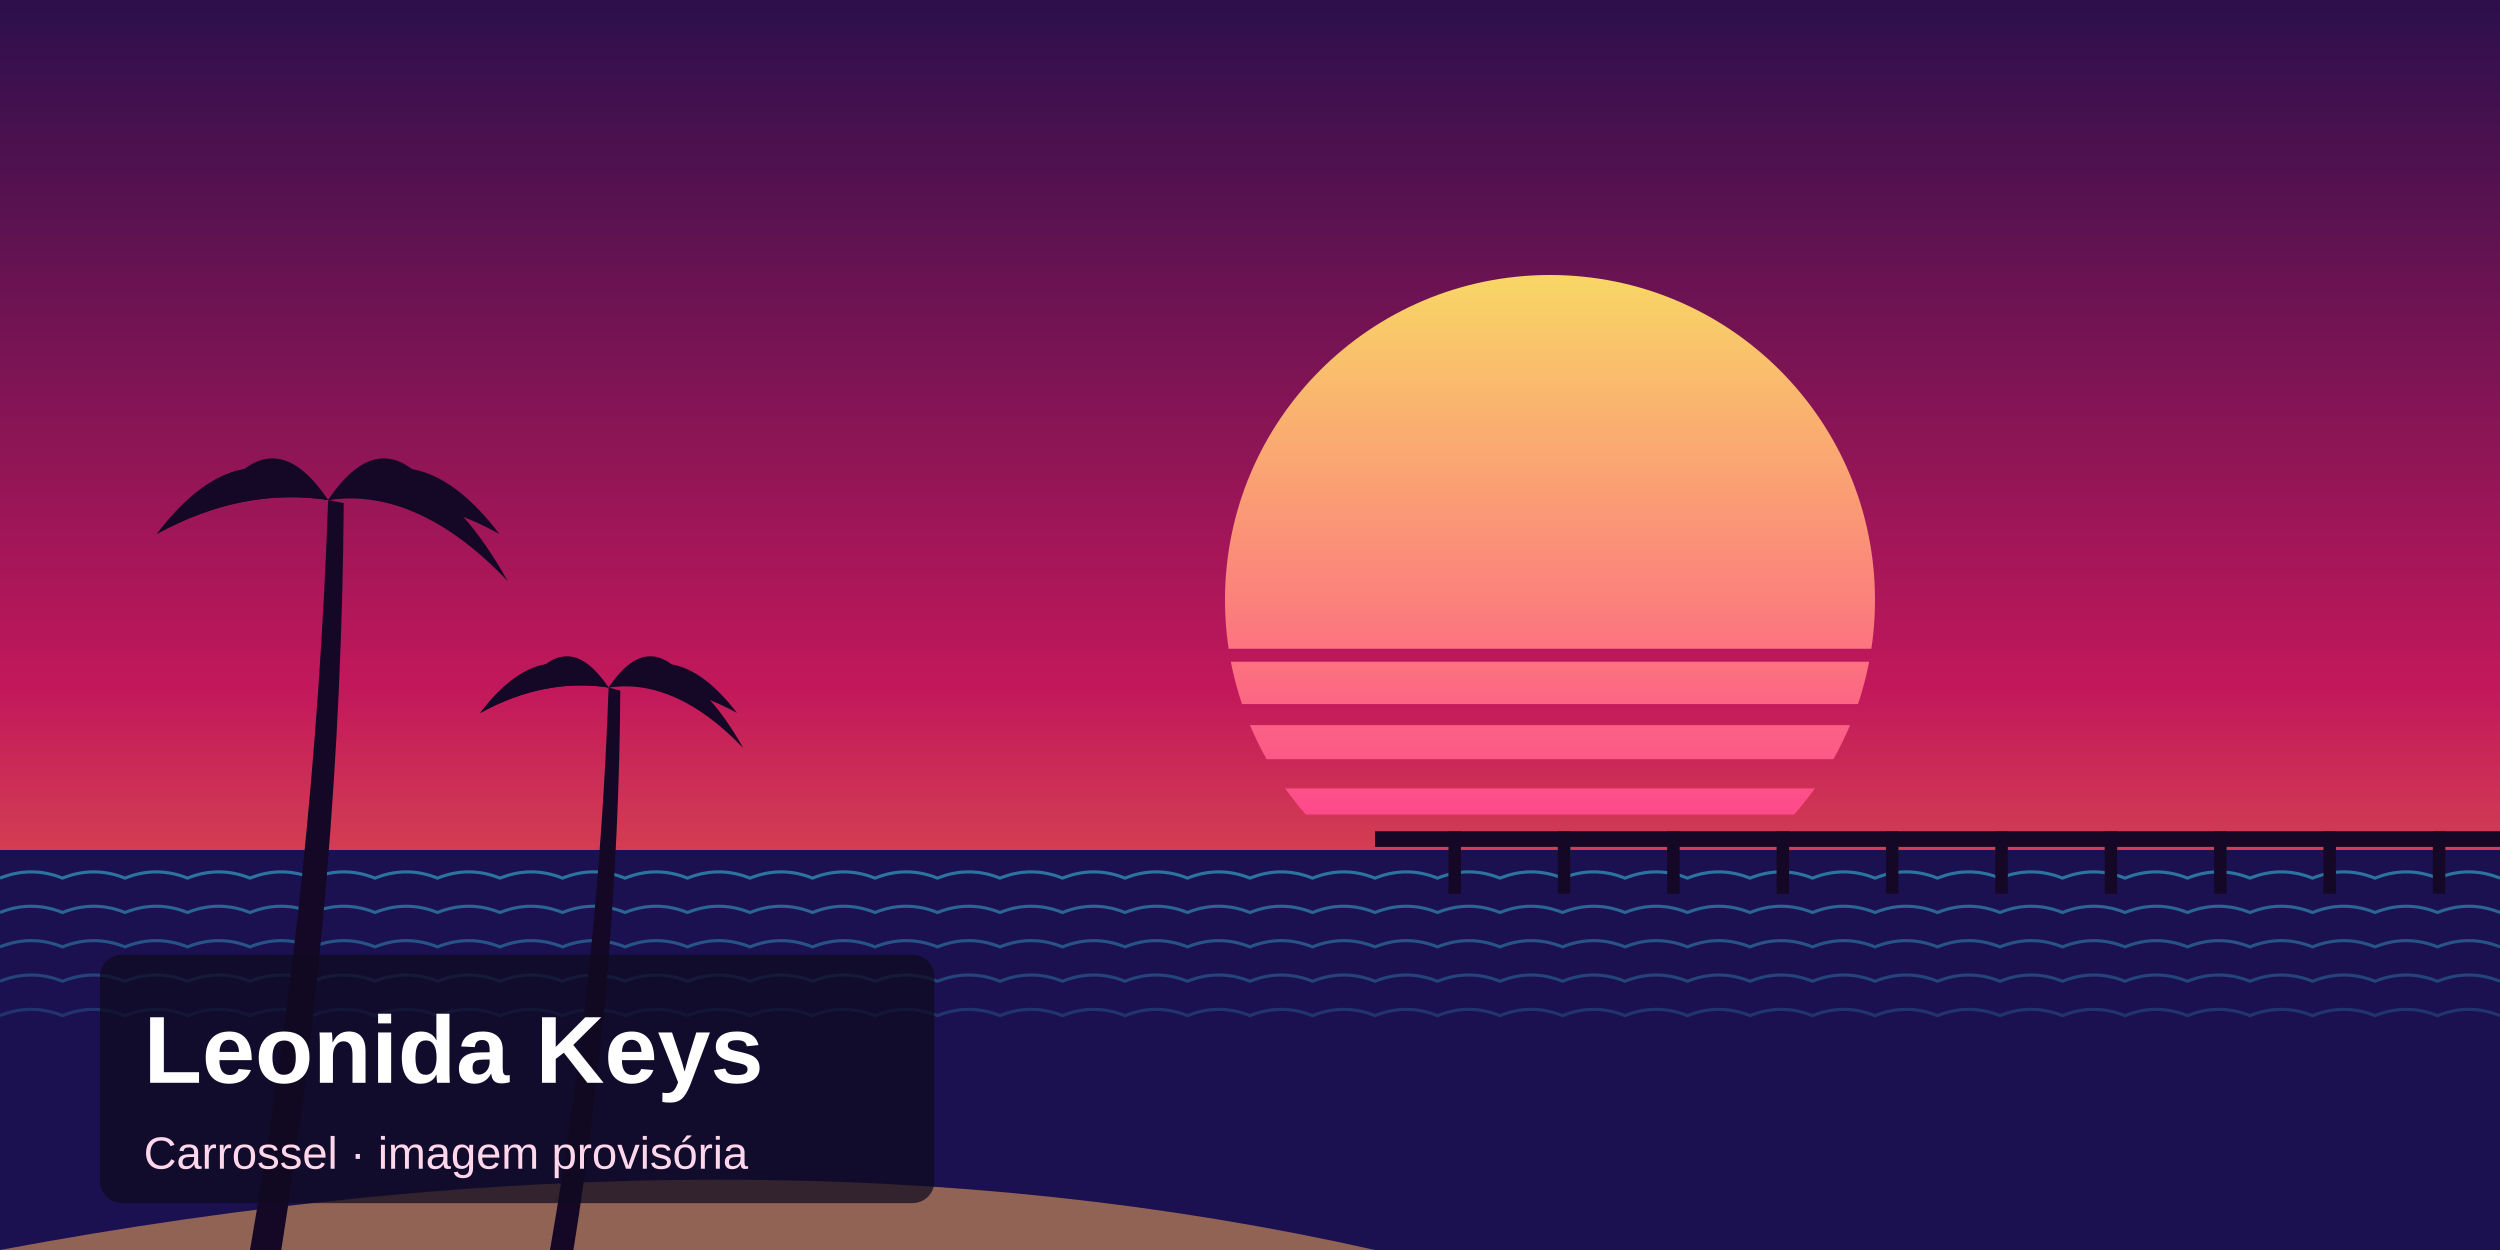
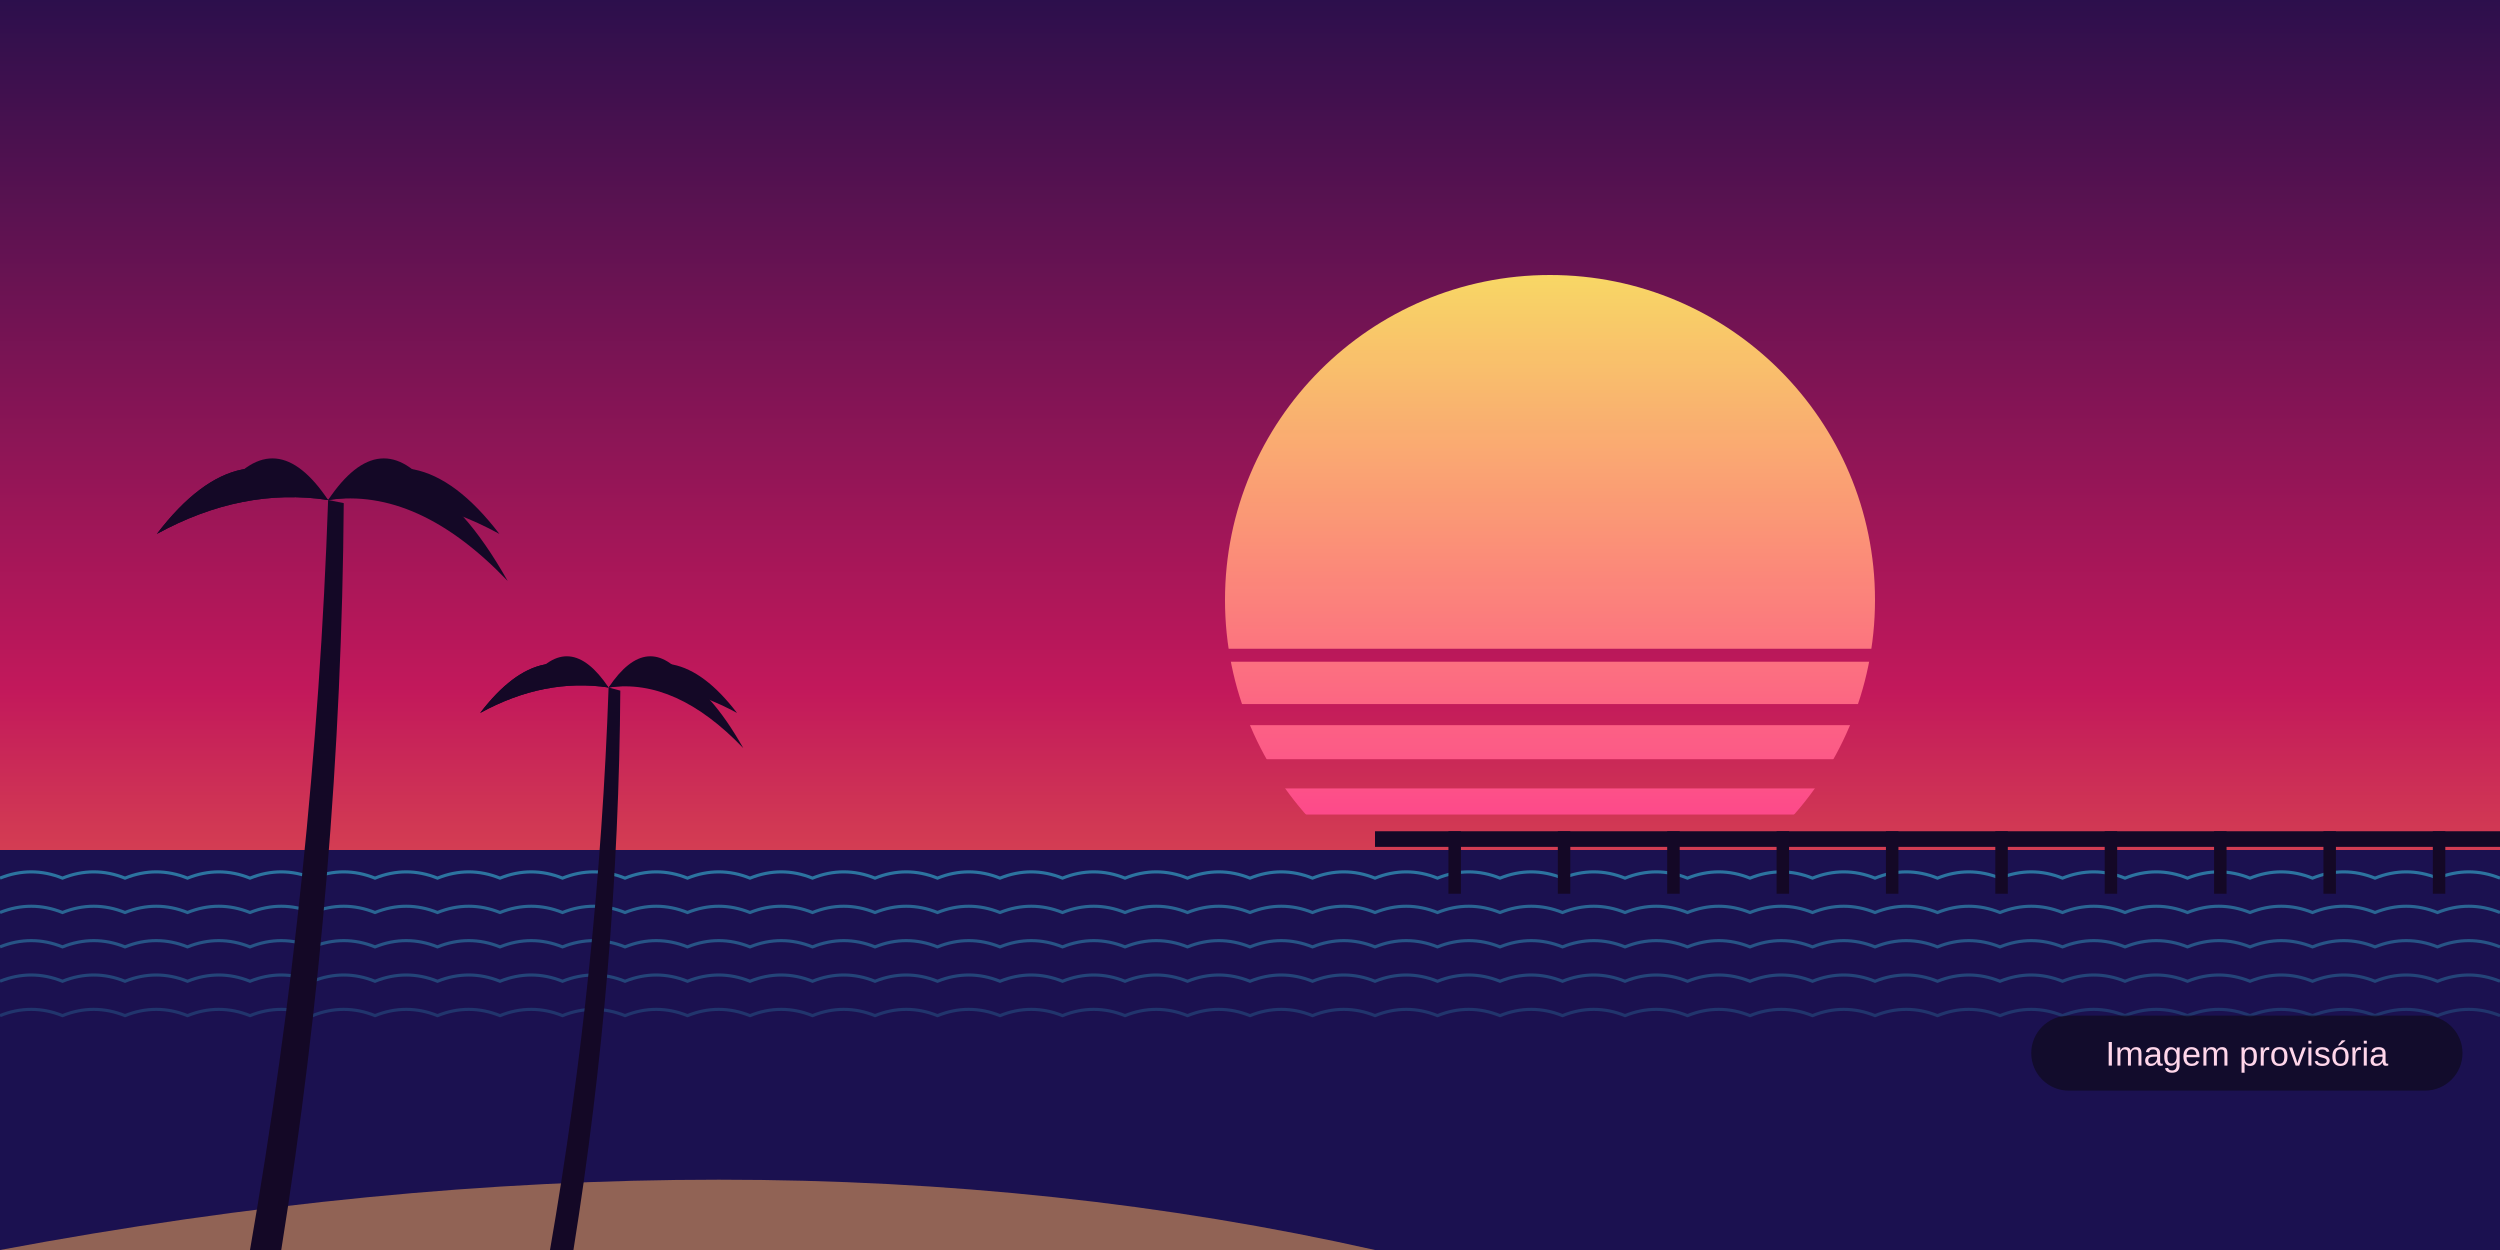
<svg xmlns="http://www.w3.org/2000/svg" viewBox="0 0 1600 800" width="1600" height="800" role="img" aria-label="Leonida Keys (imagem provisória)">
  <defs>
    <linearGradient id="ceu-carrossel-02-leonida-keys" x1="0" y1="0" x2="0" y2="1">
      <stop offset="0" stop-color="#2B0F4C" />
      <stop offset=".55" stop-color="#C2185B" />
      <stop offset="1" stop-color="#FF9A3D" />
    </linearGradient>
    <linearGradient id="sol-carrossel-02-leonida-keys" x1="0" y1="0" x2="0" y2="1">
      <stop offset="0" stop-color="#FFE066" />
      <stop offset="1" stop-color="#FF2D95" />
    </linearGradient>
    <linearGradient id="chao-carrossel-02-leonida-keys" x1="0" y1="0" x2="0" y2="1">
      <stop offset="0" stop-color="#2A0F4C" />
      <stop offset="1" stop-color="#0E0A1F" />
    </linearGradient>
  </defs>
  <rect width="1600" height="800" fill="url(#ceu-carrossel-02-leonida-keys)" />
  <mask id="mask-sol-carrossel-02-leonida-keys">
    <rect x="784.0" y="176.0" width="416.0" height="416.0" fill="#fff" />
    <rect x="784.0" y="415.2" width="416.0" height="8.3" fill="#000" />
    <rect x="784.0" y="450.6" width="416.0" height="13.5" fill="#000" />
    <rect x="784.0" y="485.9" width="416.0" height="18.7" fill="#000" />
    <rect x="784.0" y="521.3" width="416.0" height="23.9" fill="#000" />
    <rect x="784.0" y="556.6" width="416.0" height="29.1" fill="#000" />
  </mask>
  <circle cx="992.0" cy="384.0" r="208.0" fill="url(#sol-carrossel-02-leonida-keys)" mask="url(#mask-sol-carrossel-02-leonida-keys)" opacity=".95" />
  <rect x="0" y="544" width="1600" height="256" fill="#1B1150" />
  <path d="M0,562 Q20,554 40,562 Q60,554 80,562 Q100,554 120,562 Q140,554 160,562 Q180,554 200,562 Q220,554 240,562 Q260,554 280,562 Q300,554 320,562 Q340,554 360,562 Q380,554 400,562 Q420,554 440,562 Q460,554 480,562 Q500,554 520,562 Q540,554 560,562 Q580,554 600,562 Q620,554 640,562 Q660,554 680,562 Q700,554 720,562 Q740,554 760,562 Q780,554 800,562 Q820,554 840,562 Q860,554 880,562 Q900,554 920,562 Q940,554 960,562 Q980,554 1000,562 Q1020,554 1040,562 Q1060,554 1080,562 Q1100,554 1120,562 Q1140,554 1160,562 Q1180,554 1200,562 Q1220,554 1240,562 Q1260,554 1280,562 Q1300,554 1320,562 Q1340,554 1360,562 Q1380,554 1400,562 Q1420,554 1440,562 Q1460,554 1480,562 Q1500,554 1520,562 Q1540,554 1560,562 Q1580,554 1600,562" fill="none" stroke="#3FD8F0" stroke-opacity="0.50" stroke-width="2" />
  <path d="M0,584 Q20,576 40,584 Q60,576 80,584 Q100,576 120,584 Q140,576 160,584 Q180,576 200,584 Q220,576 240,584 Q260,576 280,584 Q300,576 320,584 Q340,576 360,584 Q380,576 400,584 Q420,576 440,584 Q460,576 480,584 Q500,576 520,584 Q540,576 560,584 Q580,576 600,584 Q620,576 640,584 Q660,576 680,584 Q700,576 720,584 Q740,576 760,584 Q780,576 800,584 Q820,576 840,584 Q860,576 880,584 Q900,576 920,584 Q940,576 960,584 Q980,576 1000,584 Q1020,576 1040,584 Q1060,576 1080,584 Q1100,576 1120,584 Q1140,576 1160,584 Q1180,576 1200,584 Q1220,576 1240,584 Q1260,576 1280,584 Q1300,576 1320,584 Q1340,576 1360,584 Q1380,576 1400,584 Q1420,576 1440,584 Q1460,576 1480,584 Q1500,576 1520,584 Q1540,576 1560,584 Q1580,576 1600,584" fill="none" stroke="#3FD8F0" stroke-opacity="0.42" stroke-width="2" />
  <path d="M0,606 Q20,598 40,606 Q60,598 80,606 Q100,598 120,606 Q140,598 160,606 Q180,598 200,606 Q220,598 240,606 Q260,598 280,606 Q300,598 320,606 Q340,598 360,606 Q380,598 400,606 Q420,598 440,606 Q460,598 480,606 Q500,598 520,606 Q540,598 560,606 Q580,598 600,606 Q620,598 640,606 Q660,598 680,606 Q700,598 720,606 Q740,598 760,606 Q780,598 800,606 Q820,598 840,606 Q860,598 880,606 Q900,598 920,606 Q940,598 960,606 Q980,598 1000,606 Q1020,598 1040,606 Q1060,598 1080,606 Q1100,598 1120,606 Q1140,598 1160,606 Q1180,598 1200,606 Q1220,598 1240,606 Q1260,598 1280,606 Q1300,598 1320,606 Q1340,598 1360,606 Q1380,598 1400,606 Q1420,598 1440,606 Q1460,598 1480,606 Q1500,598 1520,606 Q1540,598 1560,606 Q1580,598 1600,606" fill="none" stroke="#3FD8F0" stroke-opacity="0.34" stroke-width="2" />
  <path d="M0,628 Q20,620 40,628 Q60,620 80,628 Q100,620 120,628 Q140,620 160,628 Q180,620 200,628 Q220,620 240,628 Q260,620 280,628 Q300,620 320,628 Q340,620 360,628 Q380,620 400,628 Q420,620 440,628 Q460,620 480,628 Q500,620 520,628 Q540,620 560,628 Q580,620 600,628 Q620,620 640,628 Q660,620 680,628 Q700,620 720,628 Q740,620 760,628 Q780,620 800,628 Q820,620 840,628 Q860,620 880,628 Q900,620 920,628 Q940,620 960,628 Q980,620 1000,628 Q1020,620 1040,628 Q1060,620 1080,628 Q1100,620 1120,628 Q1140,620 1160,628 Q1180,620 1200,628 Q1220,620 1240,628 Q1260,620 1280,628 Q1300,620 1320,628 Q1340,620 1360,628 Q1380,620 1400,628 Q1420,620 1440,628 Q1460,620 1480,628 Q1500,620 1520,628 Q1540,620 1560,628 Q1580,620 1600,628" fill="none" stroke="#3FD8F0" stroke-opacity="0.26" stroke-width="2" />
  <path d="M0,650 Q20,642 40,650 Q60,642 80,650 Q100,642 120,650 Q140,642 160,650 Q180,642 200,650 Q220,642 240,650 Q260,642 280,650 Q300,642 320,650 Q340,642 360,650 Q380,642 400,650 Q420,642 440,650 Q460,642 480,650 Q500,642 520,650 Q540,642 560,650 Q580,642 600,650 Q620,642 640,650 Q660,642 680,650 Q700,642 720,650 Q740,642 760,650 Q780,642 800,650 Q820,642 840,650 Q860,642 880,650 Q900,642 920,650 Q940,642 960,650 Q980,642 1000,650 Q1020,642 1040,650 Q1060,642 1080,650 Q1100,642 1120,650 Q1140,642 1160,650 Q1180,642 1200,650 Q1220,642 1240,650 Q1260,642 1280,650 Q1300,642 1320,650 Q1340,642 1360,650 Q1380,642 1400,650 Q1420,642 1440,650 Q1460,642 1480,650 Q1500,642 1520,650 Q1540,642 1560,650 Q1580,642 1600,650" fill="none" stroke="#3FD8F0" stroke-opacity="0.18" stroke-width="2" />
  <path d="M0,800 Q480,710 880,800 Z" fill="#F2A65A" opacity=".55" />
  <g fill="#140826">
    <path d="M160.0,800 Q201.7,560.0 210.0,320.0              l10.0,2 Q218.3,560.0 180.0,800 Z" />
    <path d="M210.0,320.0 Q155.2,270.0 100.4,341.7 Q155.2,311.7 210.0,320.0Z" />
    <path d="M210.0,320.0 Q176.5,270.0 143.1,313.9 Q176.5,311.7 210.0,320.0Z" />
    <path d="M210.0,320.0 Q210.0,270.0 210.0,303.3 Q210.0,311.7 210.0,320.0Z" />
    <path d="M210.0,320.0 Q243.5,270.0 276.9,313.9 Q243.5,311.7 210.0,320.0Z" />
    <path d="M210.0,320.0 Q264.8,270.0 319.6,341.7 Q264.8,311.7 210.0,320.0Z" />
    <path d="M210.0,320.0 Q267.4,270.0 324.9,371.8 Q267.4,311.7 210.0,320.0Z" />
    <path d="M210.0,320.0 Q155.2,270.0 100.4,341.7 Q155.2,311.7 210.0,320.0Z" />
  </g>
  <g fill="#140826">
    <path d="M352.0,800 Q383.2,620.0 389.5,440.0              l7.5,2 Q395.8,620.0 367.0,800 Z" />
    <path d="M389.5,440.0 Q348.4,402.5 307.3,456.3 Q348.4,433.8 389.5,440.0Z" />
    <path d="M389.5,440.0 Q364.4,402.5 339.3,435.4 Q364.4,433.8 389.5,440.0Z" />
    <path d="M389.5,440.0 Q389.5,402.5 389.5,427.5 Q389.5,433.8 389.5,440.0Z" />
    <path d="M389.5,440.0 Q414.6,402.5 439.7,435.4 Q414.6,433.8 389.5,440.0Z" />
    <path d="M389.5,440.0 Q430.6,402.5 471.7,456.3 Q430.6,433.8 389.5,440.0Z" />
    <path d="M389.5,440.0 Q432.6,402.5 475.7,478.8 Q432.6,433.8 389.5,440.0Z" />
    <path d="M389.5,440.0 Q348.4,402.5 307.3,456.3 Q348.4,433.8 389.5,440.0Z" />
  </g>
  <rect x="880" y="532" width="720" height="10" fill="#140826" />
  <rect x="927" y="532" width="8" height="40" fill="#140826" />
  <rect x="997" y="532" width="8" height="40" fill="#140826" />
  <rect x="1067" y="532" width="8" height="40" fill="#140826" />
  <rect x="1137" y="532" width="8" height="40" fill="#140826" />
  <rect x="1207" y="532" width="8" height="40" fill="#140826" />
  <rect x="1277" y="532" width="8" height="40" fill="#140826" />
  <rect x="1347" y="532" width="8" height="40" fill="#140826" />
  <rect x="1417" y="532" width="8" height="40" fill="#140826" />
  <rect x="1487" y="532" width="8" height="40" fill="#140826" />
  <rect x="1557" y="532" width="8" height="40" fill="#140826" />
  <g font-family="'Segoe UI', Arial, sans-serif">
-     <rect x="64" y="611" width="534" height="159" rx="14" fill="#0E0A1F" fill-opacity=".72" />
-     <text x="92" y="693" font-size="61" font-weight="700" fill="#FFFFFF">Leonida Keys</text>
-     <text x="92" y="748" font-size="29" fill="#FFD6EA">Carrossel · imagem provisória</text>
+     <rect x="1300" y="650" width="276" height="48" rx="24" fill="#0E0A1F" fill-opacity=".72" />
+     <text x="1438" y="682" font-size="22" fill="#FFD6EA" text-anchor="middle">Imagem provisória</text>
  </g>
</svg>
